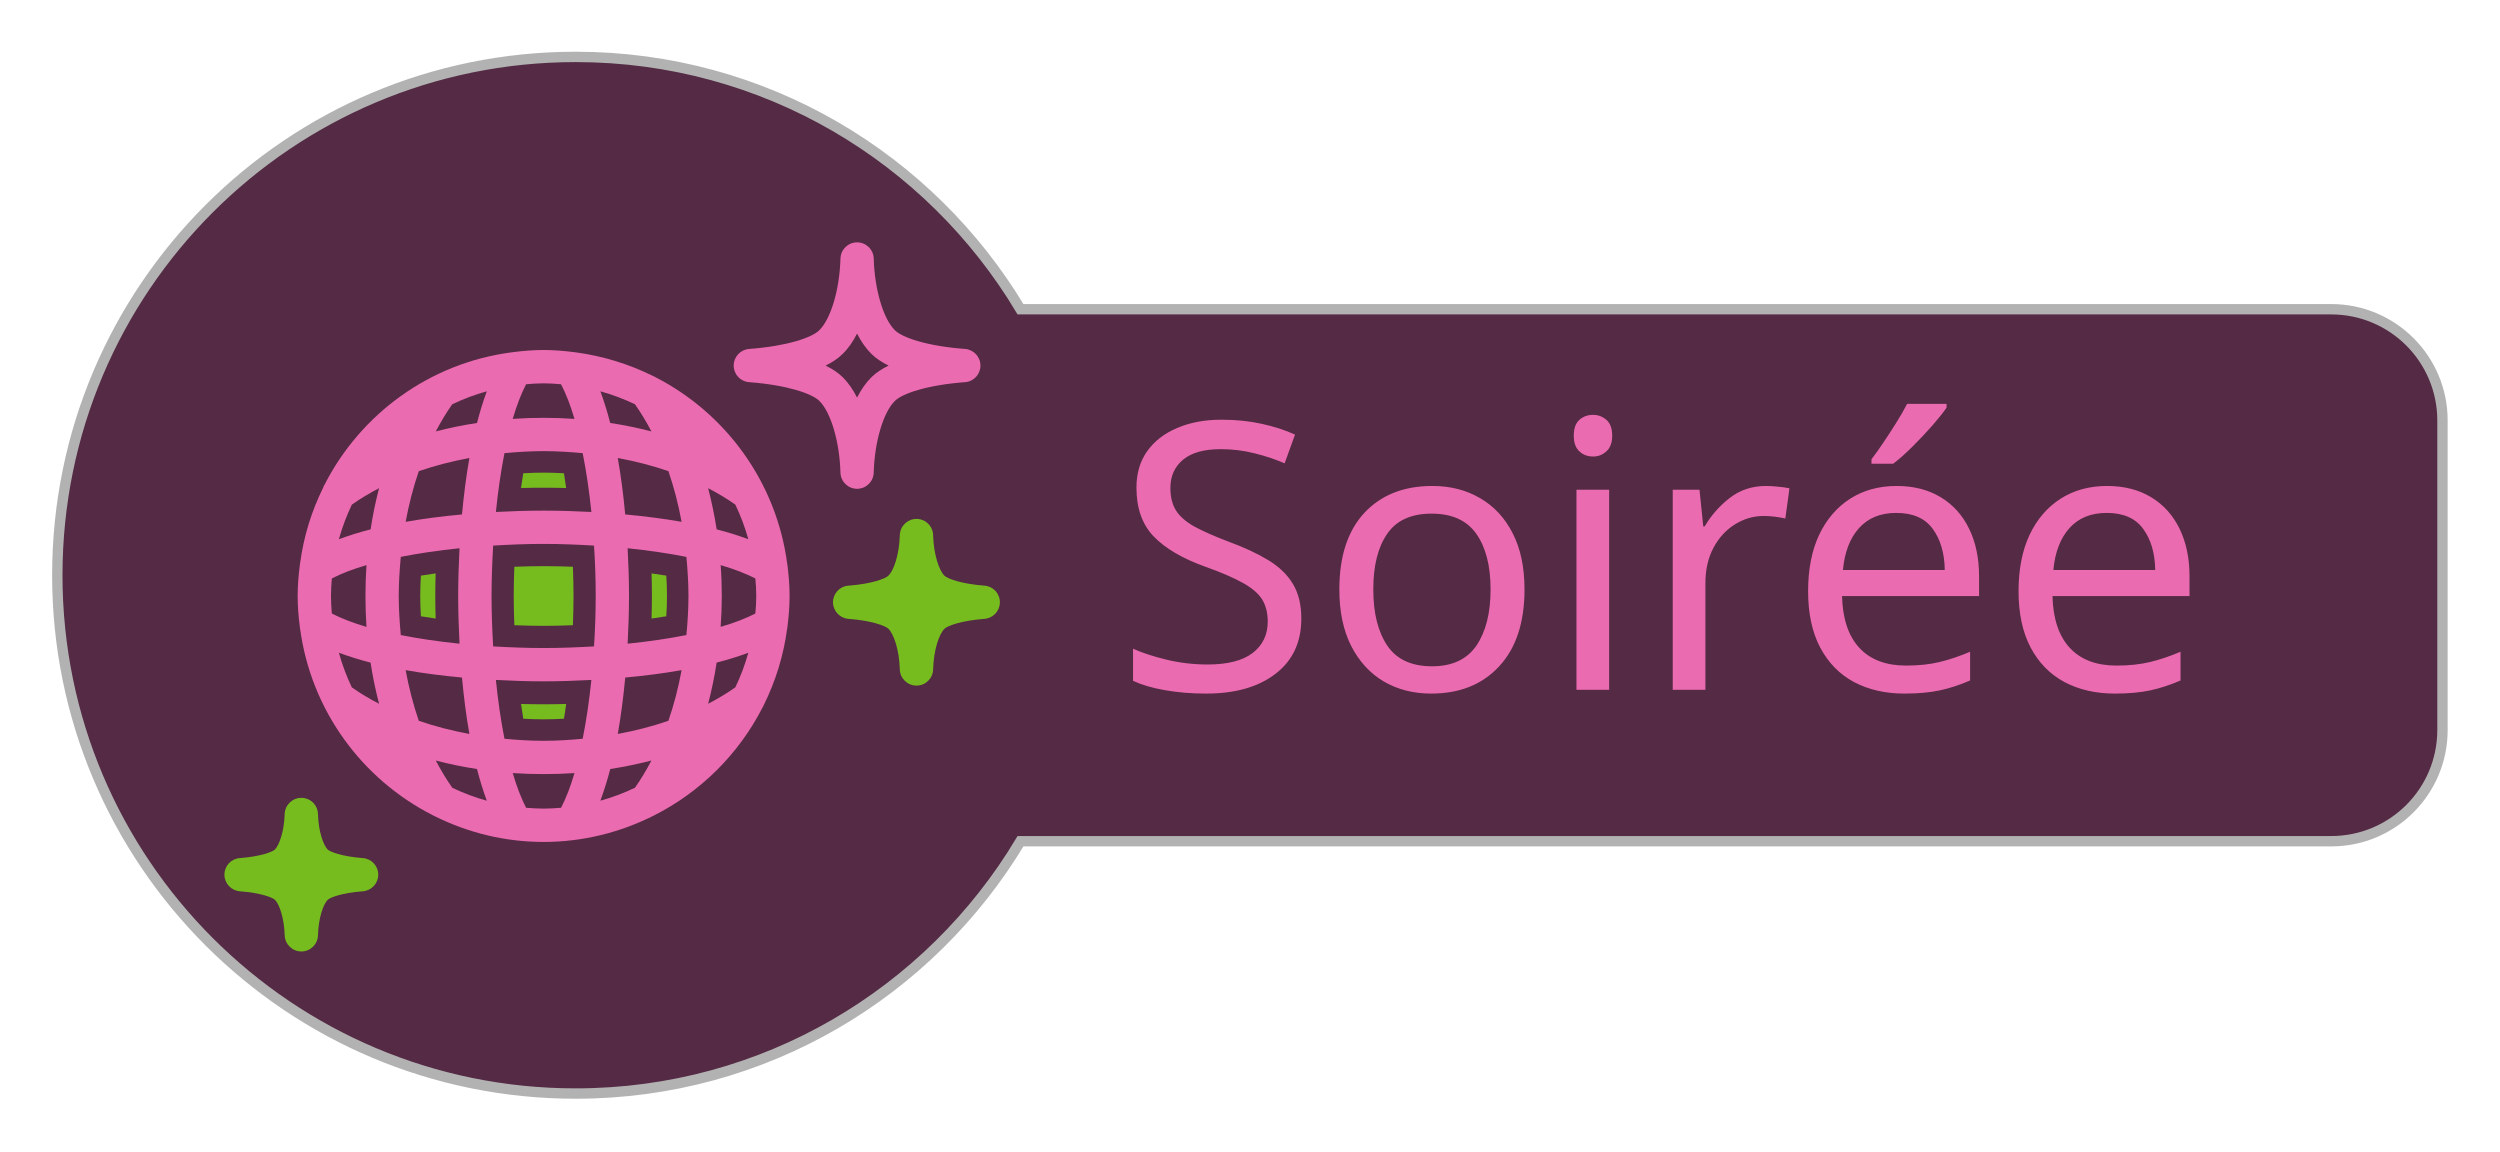
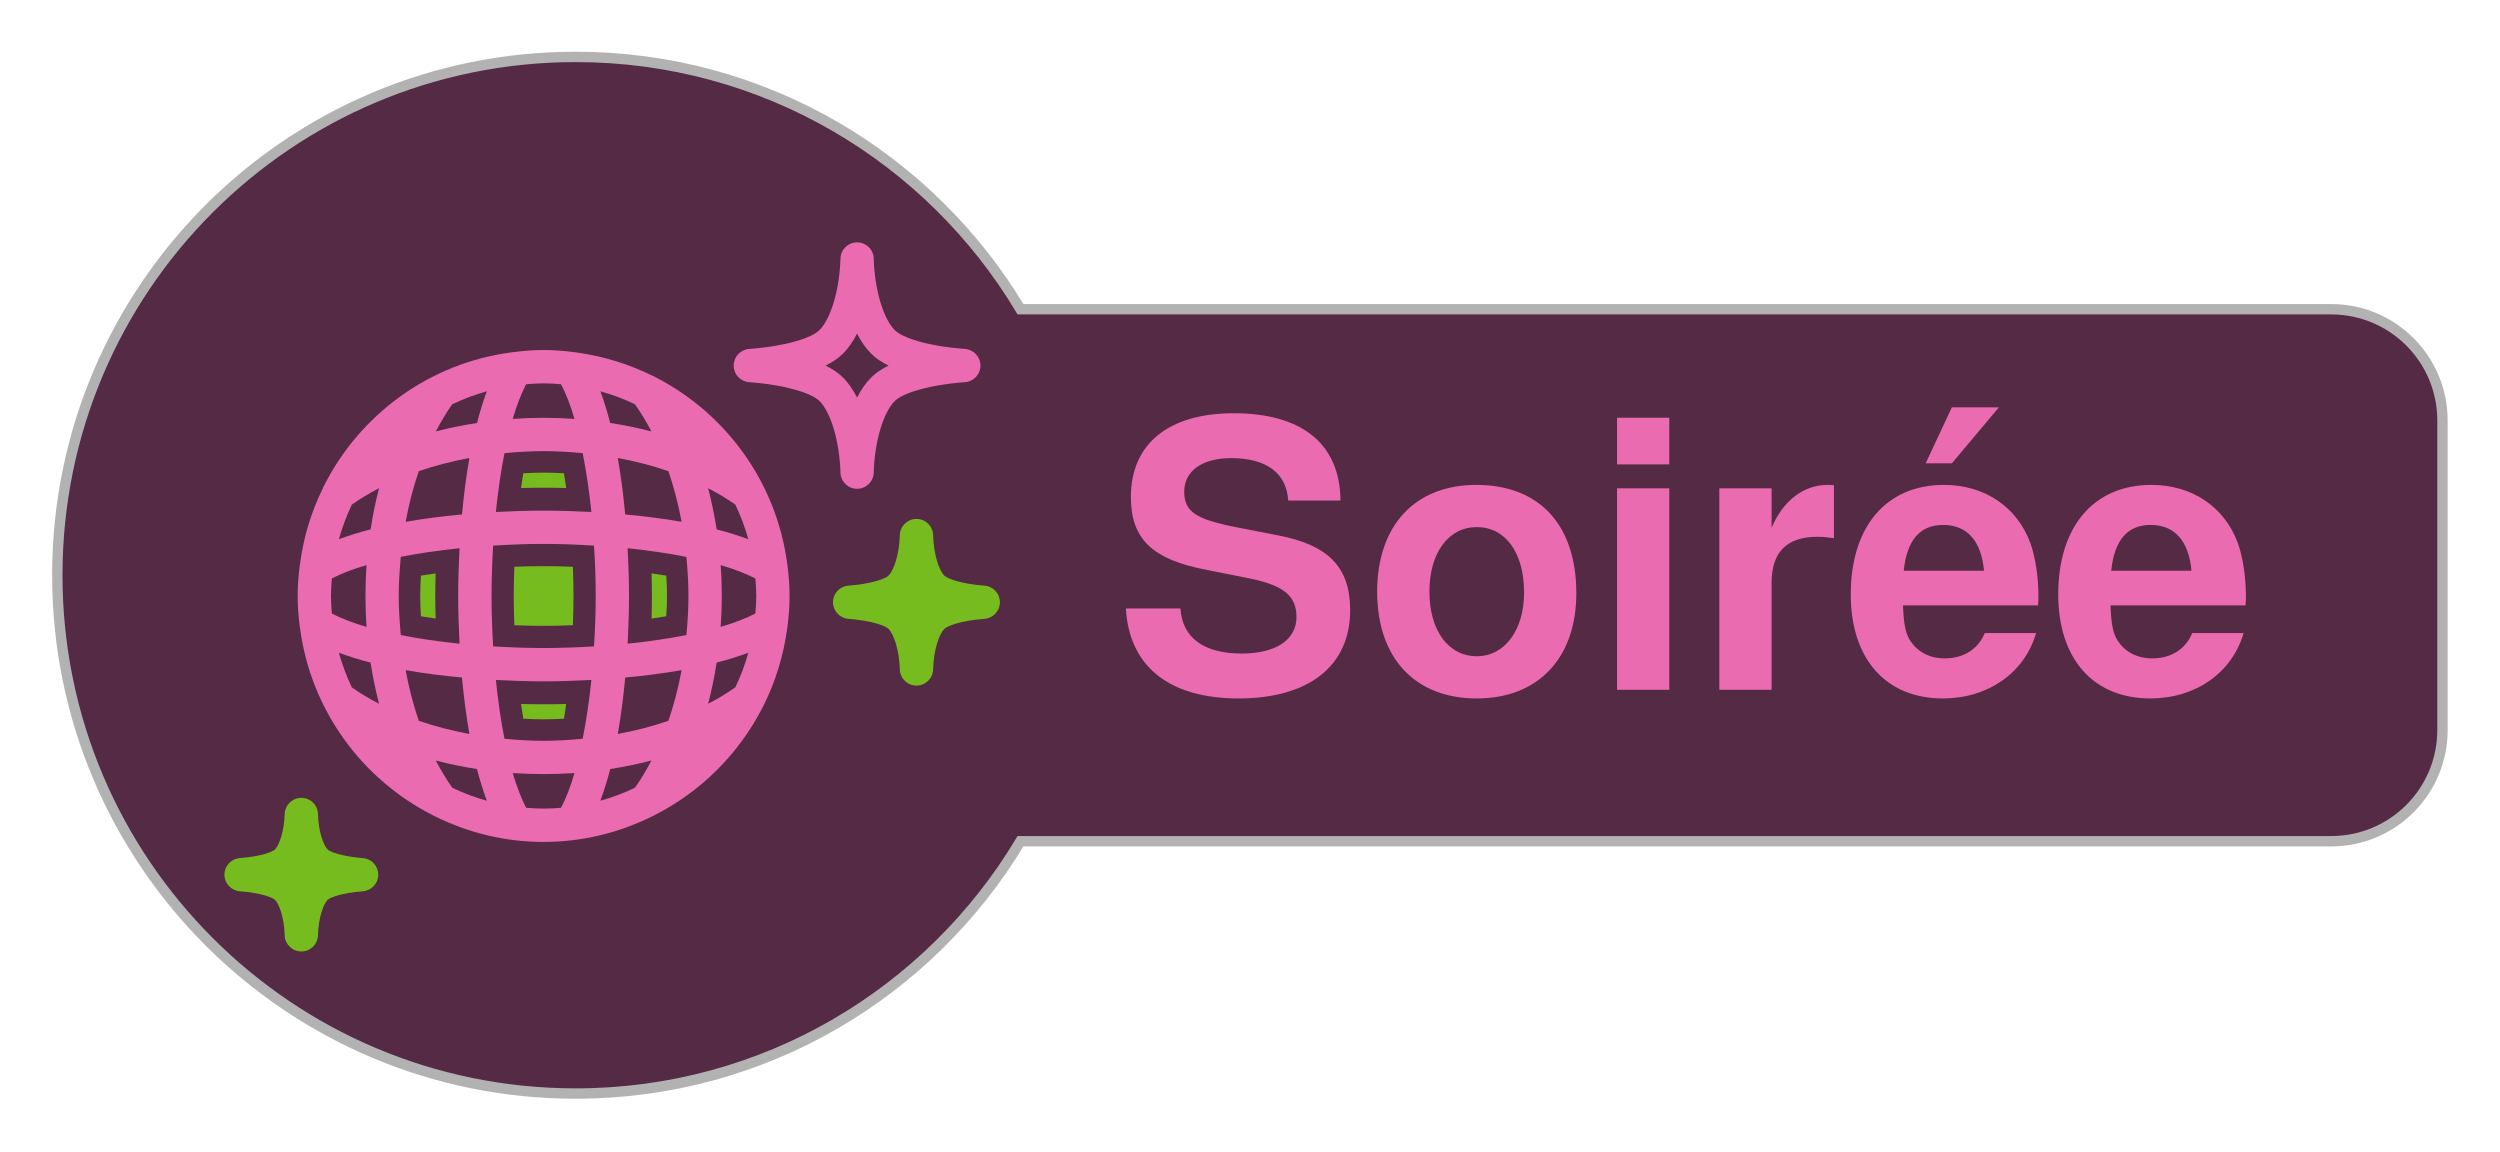
<svg xmlns="http://www.w3.org/2000/svg" version="1.1" id="Calque_1" x="0px" y="0px" viewBox="188.9 370.9 217.5 100.2" enable-background="new 0 0 595.28 841.89" xml:space="preserve">
  <path fill="#542A44" stroke="#B2B2B2" stroke-width="0.902" stroke-miterlimit="10" d="M401.395,407.48  c0-5.344-4.332-9.676-9.68-9.676H277.683c-7.879-13.148-22.258-21.953-38.703-21.953c-24.906,0-45.094,20.191-45.094,45.094  c0,24.907,20.188,45.094,45.094,45.094c16.445,0,30.824-8.805,38.703-21.953h114.032c5.348,0,9.68-4.328,9.68-9.676V407.48z" />
  <path fill="#EB6BB0" d="M263.464,413.425c-0.785,0-1.422-0.625-1.445-1.406c-0.074-2.68-0.828-5.25-1.84-6.246  c-0.645-0.627-2.781-1.375-6.109-1.625c-0.754-0.055-1.34-0.684-1.34-1.441c0-0.76,0.586-1.391,1.34-1.449  c3.332-0.246,5.465-0.992,6.102-1.621c1.02-0.996,1.773-3.562,1.848-6.246c0.023-0.781,0.66-1.406,1.445-1.406  s1.43,0.625,1.449,1.406c0.074,2.684,0.832,5.25,1.84,6.24c0.641,0.635,2.777,1.381,6.105,1.627c0.758,0.059,1.34,0.689,1.34,1.449  c0,0.758-0.582,1.387-1.34,1.441c-3.328,0.25-5.465,0.998-6.102,1.629c-1.012,0.992-1.77,3.562-1.844,6.242  C264.894,412.8,264.25,413.425,263.464,413.425z M260.726,402.707c0.574,0.279,1.082,0.605,1.48,1.002  c0.496,0.486,0.914,1.096,1.258,1.779c0.348-0.684,0.766-1.293,1.262-1.779c0.398-0.391,0.906-0.723,1.48-1.002  c-0.574-0.285-1.086-0.613-1.484-1.008c-0.492-0.488-0.91-1.092-1.258-1.777c-0.344,0.686-0.762,1.293-1.262,1.777  C261.808,402.093,261.3,402.425,260.726,402.707z" />
  <path fill="#77BC1F" d="M215.117,453.678c-0.781,0-1.426-0.623-1.449-1.408c-0.043-1.504-0.469-2.715-0.848-3.088  c-0.195-0.186-1.184-0.604-3.055-0.74c-0.754-0.059-1.34-0.688-1.34-1.449c0-0.758,0.582-1.387,1.34-1.439  c1.875-0.143,2.859-0.561,3.047-0.738c0.383-0.381,0.812-1.592,0.855-3.096c0.023-0.781,0.668-1.408,1.449-1.408h0.004  c0.785,0,1.426,0.627,1.445,1.412c0.035,1.5,0.469,2.711,0.848,3.092c0.184,0.174,1.176,0.596,3.055,0.738  c0.754,0.053,1.34,0.682,1.34,1.439c0,0.762-0.586,1.391-1.344,1.449c-1.875,0.137-2.867,0.559-3.055,0.74  c-0.375,0.373-0.809,1.584-0.844,3.084c-0.02,0.785-0.66,1.412-1.445,1.412H215.117z" />
  <path fill="#77BC1F" d="M268.632,430.547c-0.781,0-1.426-0.625-1.449-1.406c-0.047-1.73-0.535-3.09-0.992-3.541  c-0.254-0.248-1.43-0.705-3.48-0.861c-0.754-0.057-1.34-0.688-1.34-1.445s0.586-1.391,1.348-1.442  c2.043-0.156,3.215-0.613,3.473-0.867c0.457-0.449,0.945-1.801,0.992-3.531c0.023-0.785,0.668-1.408,1.449-1.408h0.004  c0.785,0,1.422,0.627,1.445,1.412c0.047,1.723,0.527,3.078,0.984,3.527c0.258,0.254,1.43,0.711,3.48,0.867  c0.758,0.051,1.344,0.684,1.344,1.442s-0.586,1.389-1.34,1.445c-2.055,0.156-3.227,0.613-3.484,0.867  c-0.453,0.445-0.938,1.809-0.984,3.531c-0.023,0.785-0.66,1.41-1.445,1.41H268.632z" />
  <path fill="#EB6BB0" d="M255.246,432.441c0.051-0.07,0.078-0.145,0.113-0.221c1.016-2.055,1.715-4.291,2.027-6.652  c0.012-0.043,0.012-0.088,0.023-0.139c0.109-0.877,0.184-1.77,0.184-2.68c0-0.911-0.074-1.797-0.184-2.68  c-0.012-0.043-0.012-0.094-0.023-0.137c-0.941-7.098-5.355-13.098-11.488-16.23c-0.086-0.057-0.176-0.088-0.262-0.127  c-2.051-1.008-4.273-1.699-6.613-2.016c-0.055-0.014-0.109-0.014-0.164-0.021c-0.875-0.111-1.762-0.188-2.668-0.188  c-0.902,0-1.789,0.076-2.664,0.188c-0.051,0.008-0.105,0.008-0.16,0.021c-7.09,0.939-13.086,5.357-16.219,11.486  c-0.062,0.092-0.102,0.186-0.137,0.289c-1.008,2.035-1.695,4.244-2.004,6.584c-0.02,0.061-0.02,0.123-0.027,0.189  c-0.113,0.871-0.184,1.746-0.184,2.641c0,0.898,0.07,1.777,0.184,2.645c0.008,0.062,0.008,0.131,0.027,0.191  c0.949,7.117,5.395,13.127,11.562,16.25c0.066,0.043,0.129,0.072,0.199,0.098c2.848,1.41,6.039,2.217,9.422,2.217  c3.449,0,6.691-0.836,9.582-2.291c0,0,0.004,0,0.008-0.004C249.851,439.805,253.175,436.5,255.246,432.441z M241.132,440.562  c0.309-0.842,0.602-1.752,0.859-2.758c1.223-0.188,2.422-0.441,3.582-0.738c-0.441,0.84-0.914,1.639-1.434,2.367  C243.179,439.895,242.171,440.275,241.132,440.562z M228.253,439.438c-0.52-0.732-0.996-1.527-1.438-2.371  c1.16,0.303,2.355,0.551,3.582,0.738c0.258,1.006,0.547,1.916,0.855,2.758C230.214,440.275,229.21,439.895,228.253,439.438z   M231.253,404.943c-0.309,0.838-0.598,1.748-0.852,2.756c-1.23,0.186-2.426,0.434-3.586,0.734c0.441-0.836,0.91-1.633,1.43-2.363  C229.207,405.613,230.214,405.23,231.253,404.943z M244.14,406.07c0.52,0.73,0.992,1.527,1.434,2.363  c-1.16-0.301-2.359-0.549-3.586-0.734c-0.258-1.008-0.547-1.918-0.855-2.756C242.171,405.23,243.179,405.613,244.14,406.07z   M252.875,430.695c-0.727,0.52-1.523,0.992-2.367,1.434c0.301-1.16,0.555-2.354,0.738-3.582c1.012-0.258,1.918-0.547,2.758-0.857  C253.714,428.732,253.339,429.736,252.875,430.695z M217.695,422.75c0-0.514,0.035-1.02,0.074-1.524  c0.82-0.426,1.832-0.814,3.016-1.16c-0.059,0.887-0.09,1.785-0.09,2.684c0,0.906,0.031,1.803,0.09,2.691  c-1.188-0.352-2.195-0.742-3.016-1.164C217.73,423.771,217.695,423.266,217.695,422.75z M223.589,422.75  c0-1.149,0.078-2.286,0.18-3.403c1.566-0.311,3.285-0.562,5.109-0.75c-0.066,1.355-0.117,2.732-0.117,4.153  c0,1.422,0.051,2.797,0.117,4.15c-1.824-0.186-3.543-0.436-5.109-0.75C223.667,425.035,223.589,423.904,223.589,422.75z   M231.664,422.75c0-1.491,0.059-2.95,0.141-4.383c1.434-0.086,2.895-0.148,4.387-0.148c1.496,0,2.957,0.062,4.387,0.148  c0.094,1.434,0.148,2.893,0.148,4.383c0,1.492-0.055,2.951-0.148,4.387c-1.43,0.082-2.891,0.141-4.387,0.141  c-1.492,0-2.953-0.059-4.387-0.141C231.722,425.701,231.664,424.242,231.664,422.75z M243.503,418.597  c1.828,0.191,3.547,0.439,5.113,0.754c0.105,1.117,0.18,2.246,0.18,3.399c0,1.154-0.074,2.285-0.18,3.4  c-1.566,0.311-3.285,0.564-5.113,0.75c0.07-1.354,0.121-2.729,0.121-4.15C243.625,421.33,243.574,419.953,243.503,418.597z   M251.597,420.066c1.195,0.346,2.199,0.74,3.02,1.16c0.043,0.508,0.078,1.01,0.078,1.524c0,0.516-0.035,1.021-0.078,1.523  c-0.82,0.426-1.824,0.816-3.02,1.162c0.066-0.883,0.098-1.779,0.098-2.686C251.695,421.851,251.664,420.953,251.597,420.066z   M251.25,416.955c-0.188-1.229-0.441-2.418-0.742-3.582c0.844,0.439,1.637,0.912,2.367,1.43c0.461,0.963,0.84,1.967,1.129,3.01  C253.164,417.5,252.257,417.212,251.25,416.955z M247.05,411.89c0.48,1.395,0.867,2.867,1.148,4.408  c-1.527-0.271-3.18-0.482-4.906-0.643c-0.16-1.73-0.375-3.383-0.645-4.91C244.183,411.031,245.66,411.412,247.05,411.89z   M240.351,415.441c-1.363-0.07-2.742-0.117-4.16-0.117c-1.422,0-2.797,0.047-4.148,0.117c0.184-1.832,0.438-3.551,0.746-5.117  c1.121-0.102,2.25-0.176,3.402-0.176s2.285,0.074,3.402,0.176C239.906,411.89,240.16,413.609,240.351,415.441z M229.093,415.656  c-1.73,0.16-3.375,0.371-4.902,0.643c0.285-1.541,0.664-3.014,1.145-4.408c1.395-0.479,2.867-0.859,4.402-1.145  C229.468,412.273,229.253,413.925,229.093,415.656z M219.511,414.802c0.734-0.518,1.531-0.99,2.367-1.43  c-0.301,1.158-0.551,2.354-0.734,3.582c-1.008,0.258-1.918,0.545-2.762,0.857C218.675,416.769,219.054,415.765,219.511,414.802z   M221.14,428.547c0.184,1.229,0.438,2.422,0.738,3.582c-0.836-0.436-1.637-0.91-2.367-1.426c-0.457-0.961-0.836-1.965-1.129-3.014  C219.226,428,220.132,428.289,221.14,428.547z M225.335,433.609c-0.48-1.393-0.859-2.867-1.145-4.406  c1.527,0.27,3.172,0.484,4.902,0.643c0.16,1.732,0.375,3.385,0.645,4.908C228.203,434.471,226.73,434.09,225.335,433.609z   M232.042,430.055c1.352,0.072,2.727,0.121,4.148,0.121c1.418,0,2.797-0.049,4.16-0.121c-0.191,1.832-0.441,3.551-0.758,5.117  c-1.117,0.105-2.25,0.178-3.402,0.178s-2.281-0.072-3.402-0.178C232.48,433.605,232.226,431.887,232.042,430.055z M243.296,429.846  c1.723-0.158,3.375-0.373,4.902-0.643c-0.281,1.539-0.668,3.014-1.148,4.406c-1.391,0.48-2.863,0.861-4.402,1.145  C242.917,433.23,243.132,431.578,243.296,429.846z M237.71,404.33c0.43,0.82,0.82,1.822,1.168,3.014  c-0.887-0.062-1.781-0.094-2.688-0.094c-0.902,0-1.797,0.031-2.684,0.094c0.352-1.191,0.738-2.193,1.164-3.014  c0.504-0.045,1.012-0.08,1.52-0.08C236.707,404.25,237.21,404.285,237.71,404.33z M234.671,441.176  c-0.426-0.82-0.812-1.828-1.164-3.018c0.887,0.059,1.781,0.088,2.684,0.088c0.906,0,1.801-0.029,2.688-0.088  c-0.348,1.189-0.738,2.197-1.168,3.018c-0.5,0.041-1.004,0.074-1.52,0.074C235.683,441.25,235.175,441.217,234.671,441.176z" />
  <g>
    <g>
      <g>
        <path fill="#77BC1F" d="M234.425,433.428c0.629,0.037,1.211,0.053,1.77,0.053c0.562,0,1.137-0.016,1.77-0.053     c0.066-0.42,0.137-0.848,0.191-1.283c-0.641,0.02-1.297,0.027-1.961,0.027s-1.316-0.008-1.965-0.027     C234.292,432.58,234.359,433.012,234.425,433.428z" />
      </g>
      <g>
        <path fill="#77BC1F" d="M237.964,412.074c-0.633-0.035-1.215-0.055-1.77-0.055c-0.559,0-1.141,0.02-1.77,0.055     c-0.066,0.422-0.133,0.848-0.195,1.283c0.648-0.018,1.301-0.027,1.965-0.027s1.312,0.01,1.961,0.027     C238.097,412.921,238.031,412.492,237.964,412.074z" />
      </g>
    </g>
  </g>
  <g>
    <g>
      <g>
        <path fill="#77BC1F" d="M225.519,420.98c-0.039,0.631-0.059,1.211-0.059,1.77c0,0.561,0.02,1.137,0.059,1.766     c0.418,0.07,0.848,0.139,1.281,0.199c-0.02-0.645-0.031-1.303-0.031-1.965c0-0.664,0.012-1.317,0.031-1.965     C226.363,420.847,225.937,420.914,225.519,420.98z" />
      </g>
      <g>
        <path fill="#77BC1F" d="M246.867,424.516c0.043-0.629,0.059-1.211,0.059-1.766c0-0.559-0.016-1.139-0.059-1.77     c-0.418-0.066-0.848-0.133-1.281-0.195c0.016,0.648,0.031,1.301,0.031,1.965c0,0.662-0.016,1.314-0.031,1.965     C246.027,424.65,246.449,424.586,246.867,424.516z" />
      </g>
    </g>
  </g>
  <path fill="#77BC1F" d="M233.648,425.293c0.836,0.035,1.688,0.055,2.547,0.055s1.711-0.02,2.547-0.055  c0.031-0.834,0.055-1.682,0.055-2.539c0-0.86-0.023-1.708-0.055-2.547c-0.836-0.031-1.688-0.051-2.547-0.051  s-1.711,0.02-2.547,0.051c-0.027,0.84-0.055,1.688-0.055,2.547C233.593,423.611,233.621,424.459,233.648,425.293z" />
-   <text transform="matrix(1 0 0 1 285.8179 430.9141)" fill="#EB6BB0" font-family="'SFUIText-Bold'" font-size="32.468">Soirée</text>
+   <text transform="matrix(1 0 0 1 285.8179 430.9141)" fill="#EB6BB0" font-family="-apple-system,BlinkMacSystemFont,'SF Pro Text','SFUIText-Bold',Helvetica,Arial,sans-serif" font-weight="700" font-size="32.468">Soirée</text>
</svg>
